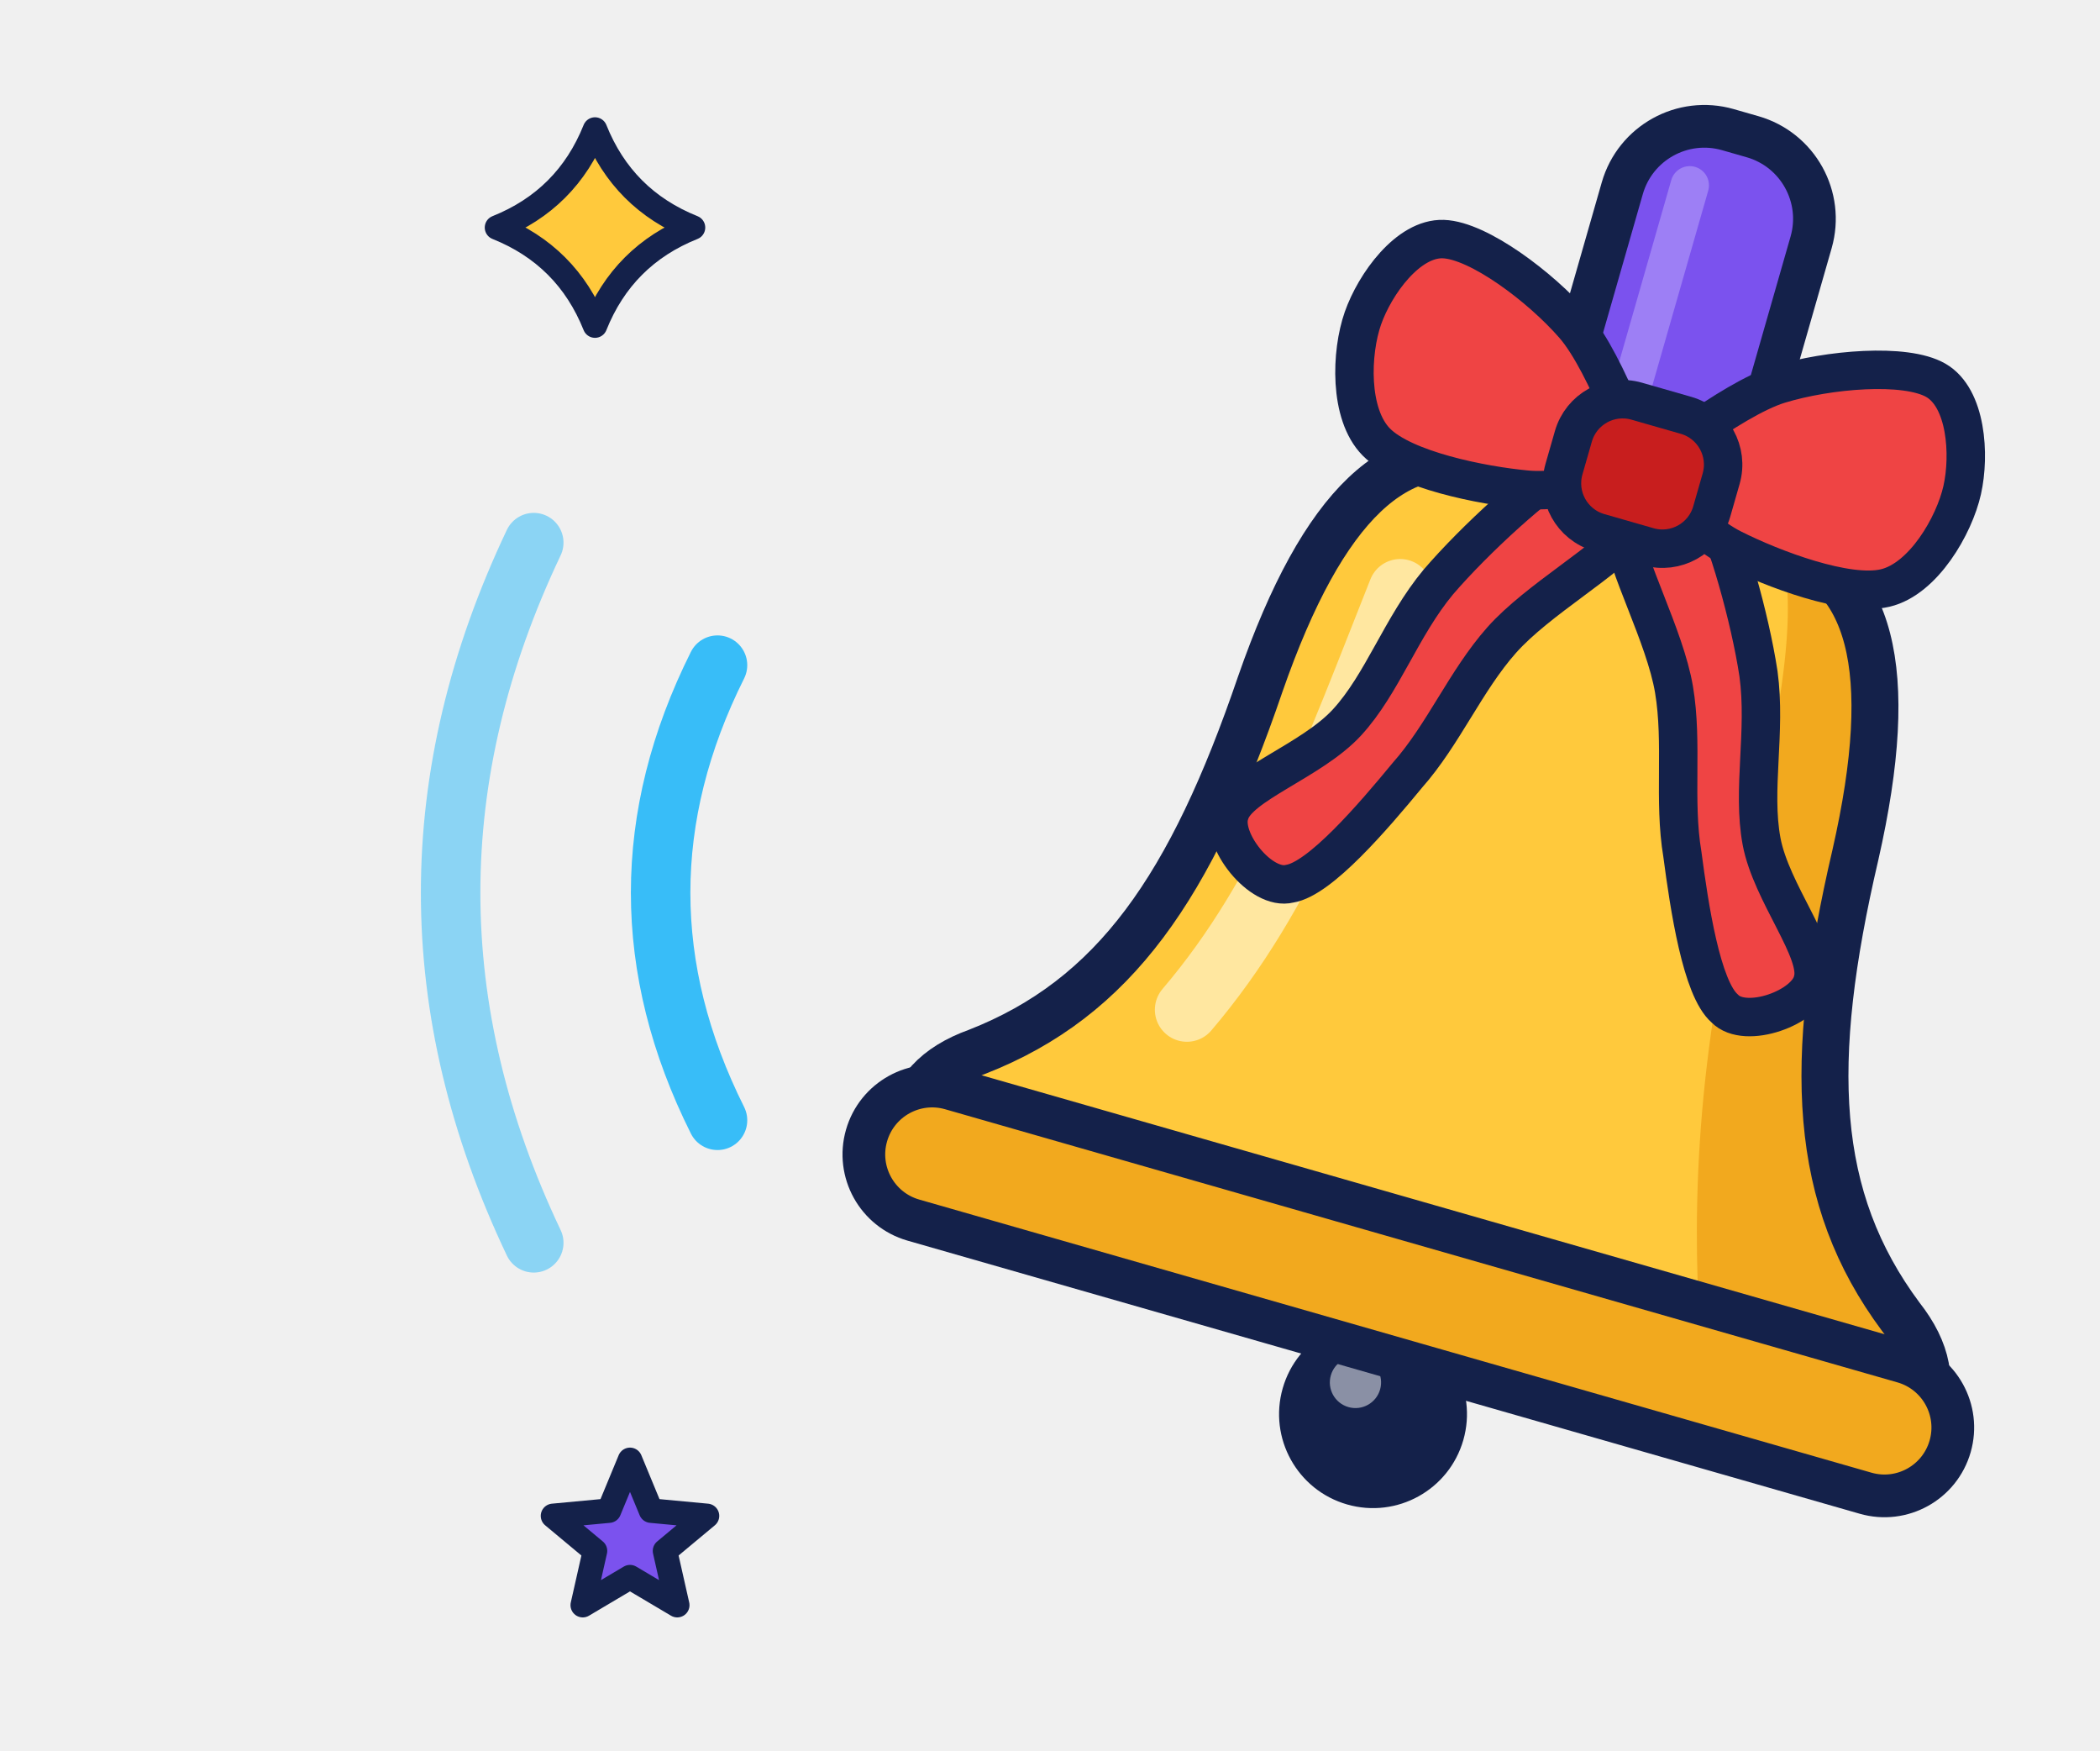
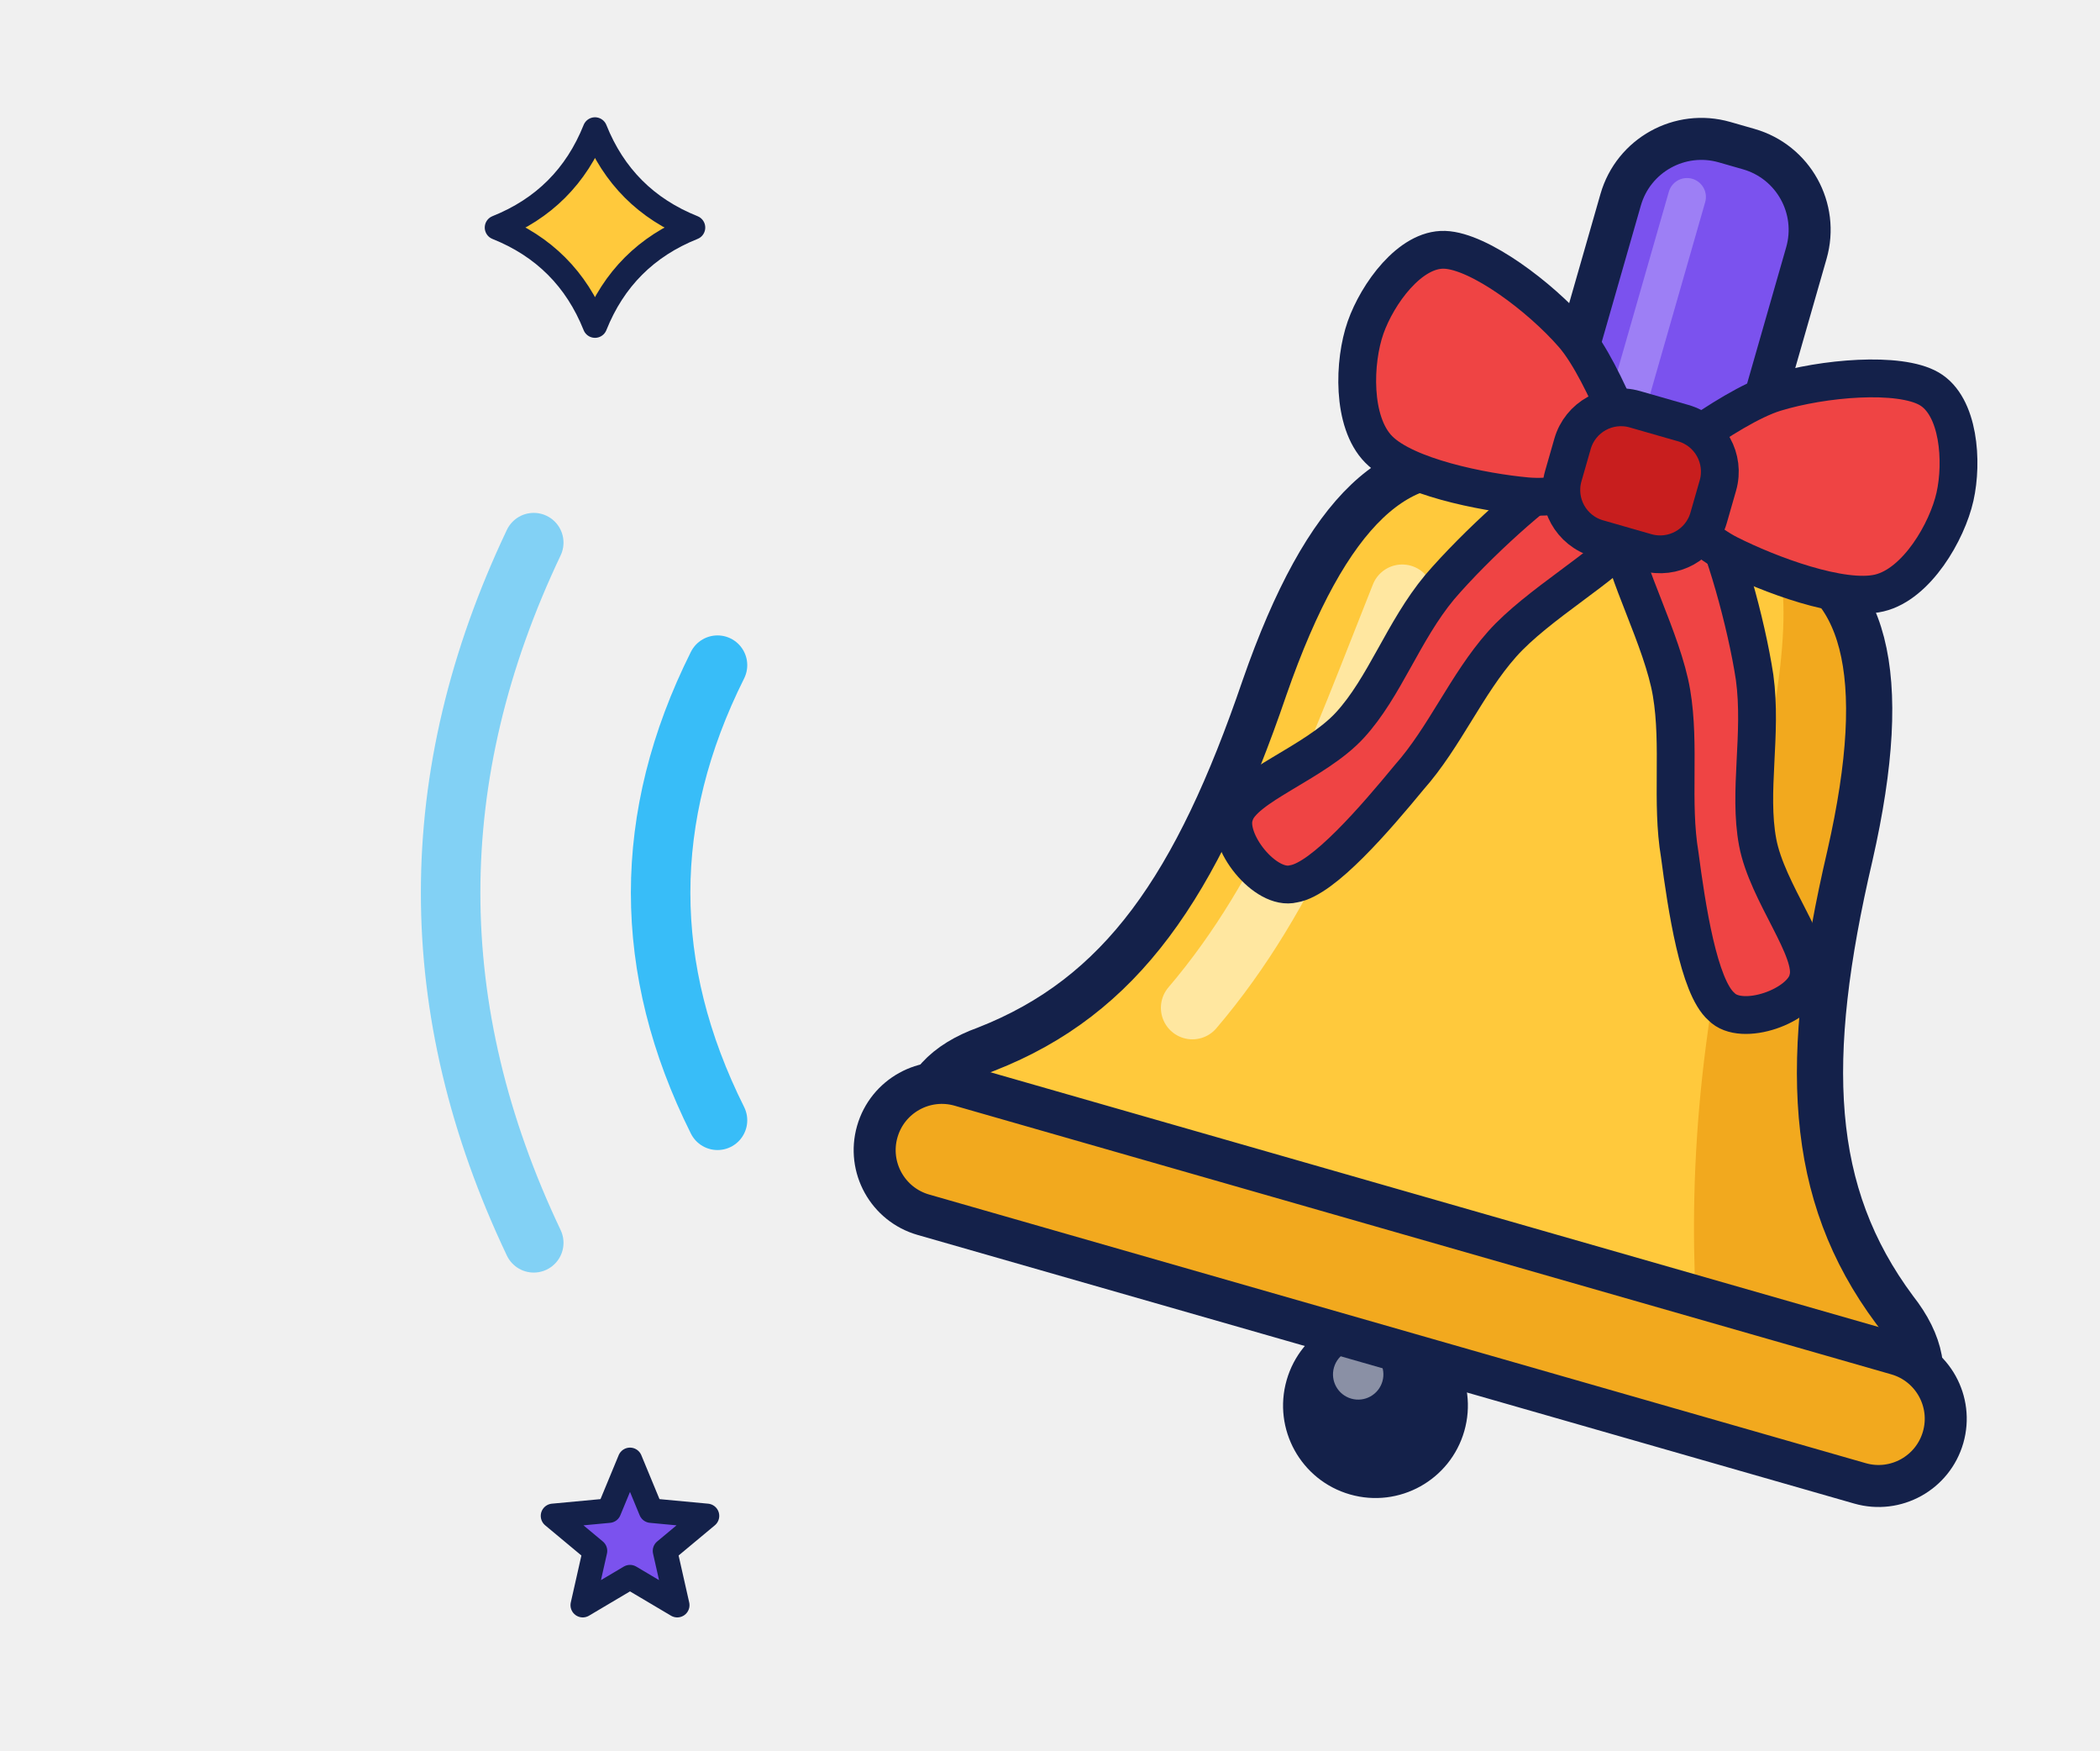
<svg xmlns="http://www.w3.org/2000/svg" viewBox="0 0 120 100">
  <g fill="none" stroke-linecap="round">
    <path d="M41,38Q34.5,51 41,64" stroke="#38BDF8" stroke-width="3.4" />
-     <path d="M30.5,31Q21,51 30.5,71" stroke="#38BDF8" stroke-width="3.4" opacity=".55" />
+     <path d="M30.5,31Q21,51 30.5,71" stroke="#38BDF8" stroke-width="3.4" opacity=".6" />
  </g>
  <g stroke="#14214A" stroke-width="1.4" stroke-linejoin="round">
    <path d="M34,7.4Q35.6,11.4 39.6,13Q35.6,14.6 34,18.6Q32.4,14.6 28.4,13Q32.4,11.4 34,7.4Z" fill="#FFC93C" />
    <path d="M36,83.4L37.2,86.3L40.4,86.6L38,88.6L38.7,91.7L36,90.1L33.3,91.7L34,88.6L31.6,86.6L34.8,86.3Z" fill="#7B52EE" />
  </g>
-   <g transform="translate(87 51) rotate(16) scale(1.22)">
+   <g transform="translate(87 51) rotate(16) scale(1.2)">
    <circle cx="0" cy="25.4" r="4.4" fill="#14214A" />
    <circle cx="-1.2" cy="24.2" r="1.2" fill="#fff" opacity=".5" />
    <rect x="-4.6" y="-37" width="9.2" height="16" rx="4" fill="#7B52EE" stroke="#14214A" stroke-width="2" />
    <path d="M-1.6,-34v10" stroke="#9D7FF5" stroke-width="1.8" stroke-linecap="round" />
    <rect x="-8" y="-22.6" width="16" height="5" rx="2.2" fill="#F2A91E" stroke="#14214A" stroke-width="2" />
    <path d="M-7,-19C-11.5,-19 -14,-15 -14.5,-6C-15,4 -17,10 -22.5,14.2Q-25,16 -24.6,18.4H24.6Q25,16 22.5,14.2C17,10 15,4 14.5,-6C14,-15 11.5,-19 7,-19Z" fill="#FFC93C" />
    <path d="M7,-19C11.5,-19 14,-15 14.5,-6C15,4 17,10 22.5,14.2Q25,16 24.6,18.4H14C12,13 10,6 9.6,-4C9.4,-12 8.6,-17 7,-19Z" fill="#F2A91E" />
    <path d="M-7,-19C-11.5,-19 -14,-15 -14.5,-6C-15,4 -17,10 -22.5,14.2Q-25,16 -24.6,18.4H24.6Q25,16 22.5,14.2C17,10 15,4 14.5,-6C14,-15 11.5,-19 7,-19Z" fill="none" stroke="#14214A" stroke-width="2.2" stroke-linejoin="round" />
    <path d="M-9.4,-12C-10.2,-4 -10.6,3 -13.6,9.6" fill="none" stroke="#FFE7A0" stroke-width="3" stroke-linecap="round" />
    <rect x="-26.4" y="16.2" width="52.8" height="6.4" rx="3.2" fill="#F2A91E" stroke="#14214A" stroke-width="2" />
    <g fill="#EF4444" stroke="#14214A" stroke-width="1.8" stroke-linejoin="round">
      <path d="M-0.6,-20.4C-1.2,-20.8 -2.2,-21.2 -3.4,-19.9C-4.6,-18.7 -6.7,-15.3 -7.8,-12.9C-8.9,-10.4 -9,-7.6 -10.1,-5.4C-11.2,-3.2 -14.2,-1.2 -14.2,0.2C-14.3,1.5 -11.8,3.3 -10.6,2.6C-9.3,2 -7.7,-1.5 -6.7,-3.8C-5.6,-6.1 -5.3,-8.8 -4.2,-11.1C-3.1,-13.4 -0.4,-16.1 0.2,-17.7C0.8,-19.2 0,-20 -0.6,-20.4Z" />
      <path d="M0.6,-20.4C0,-20 -0.8,-19.2 -0.2,-17.7C0.4,-16.1 3.1,-13.4 4.2,-11.1C5.3,-8.8 5.6,-6.1 6.7,-3.8C7.7,-1.5 9.3,2 10.6,2.6C11.8,3.3 14.3,1.5 14.2,0.2C14.2,-1.2 11.2,-3.2 10.1,-5.4C9,-7.6 8.9,-10.4 7.8,-12.9C6.7,-15.3 4.6,-18.7 3.4,-19.9C2.2,-21.2 1.2,-20.8 0.6,-20.4Z" />
      <path d="M0,-20.6C0,-20.6 -3,-24.9 -5,-26.2C-7,-27.5 -10.4,-28.8 -12,-28.4C-13.6,-28 -14.5,-25.5 -14.6,-23.8C-14.7,-22.1 -14,-19.3 -12.4,-18.4C-10.8,-17.5 -7.1,-17.8 -5,-18.2C-2.9,-18.6 0,-20.6 0,-20.6Z" />
      <path d="M0,-20.6C0,-20.6 3,-24.9 5,-26.2C7,-27.5 10.4,-28.8 12,-28.4C13.6,-28 14.5,-25.5 14.6,-23.8C14.7,-22.1 14,-19.3 12.4,-18.4C10.8,-17.5 7.1,-17.8 5,-18.2C2.9,-18.6 0,-20.6 0,-20.6Z" />
      <rect x="-3.6" y="-23.6" width="7.2" height="6.4" rx="2.4" fill="#C81E1E" />
    </g>
  </g>
</svg>
